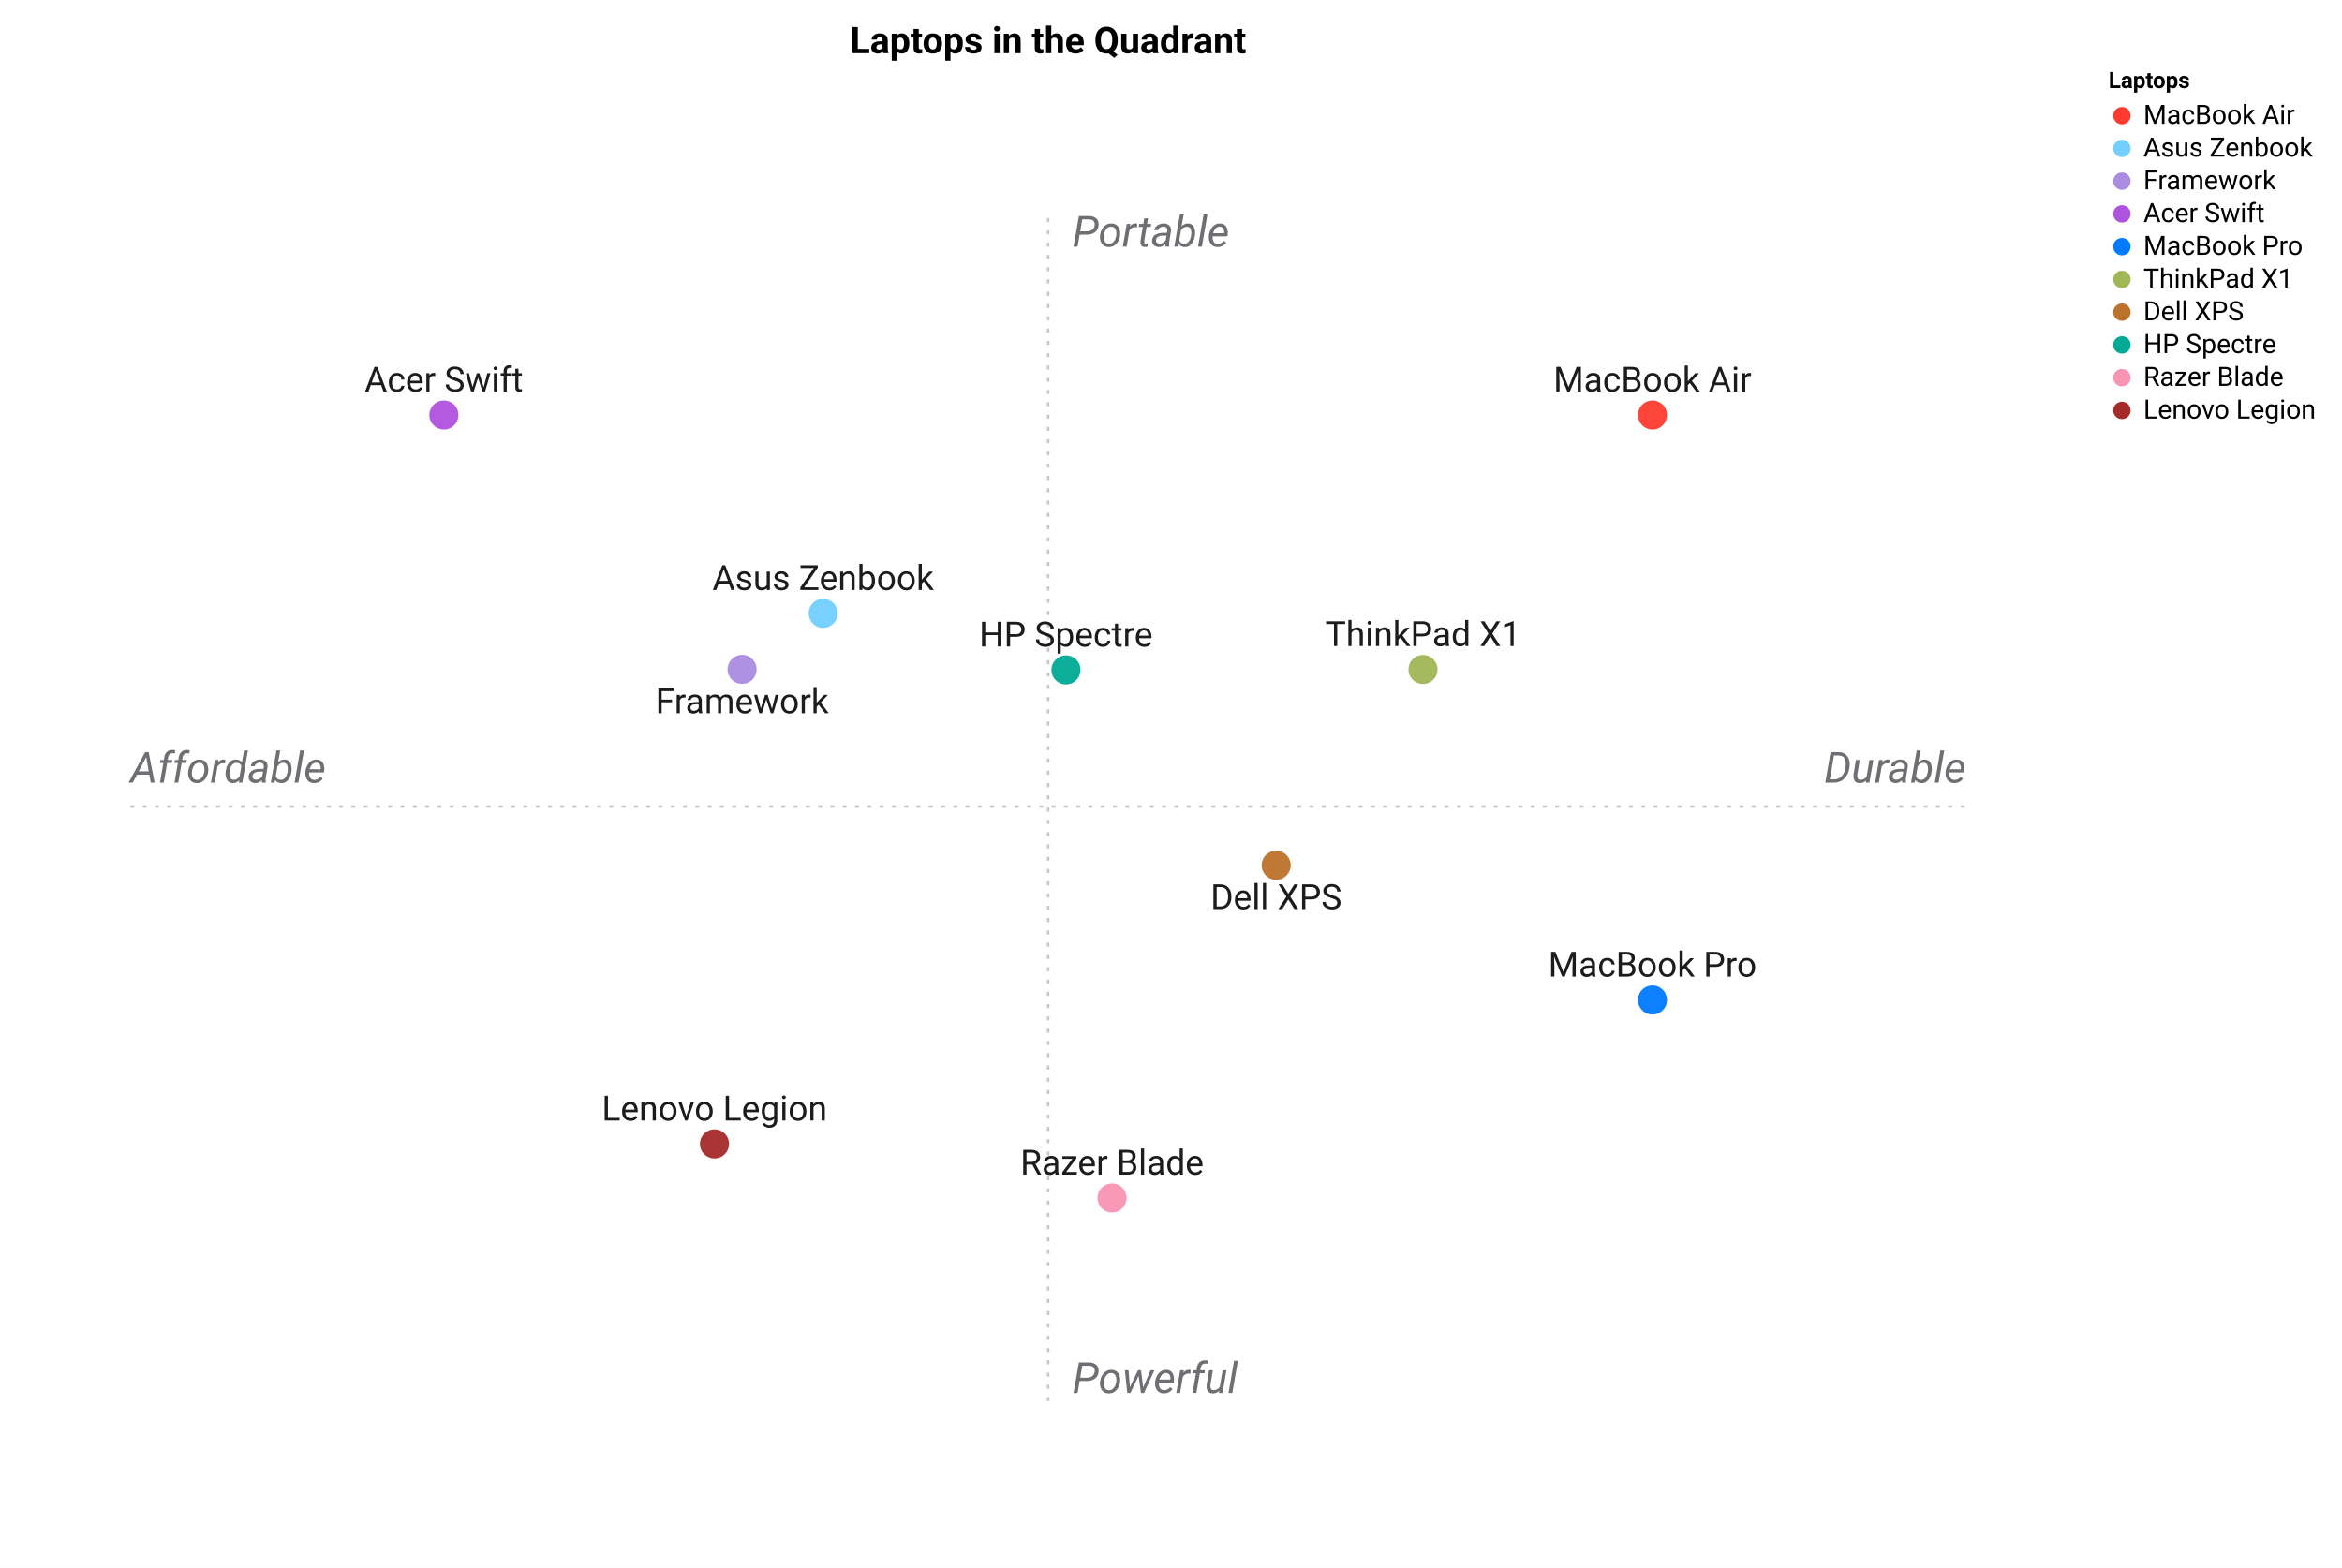
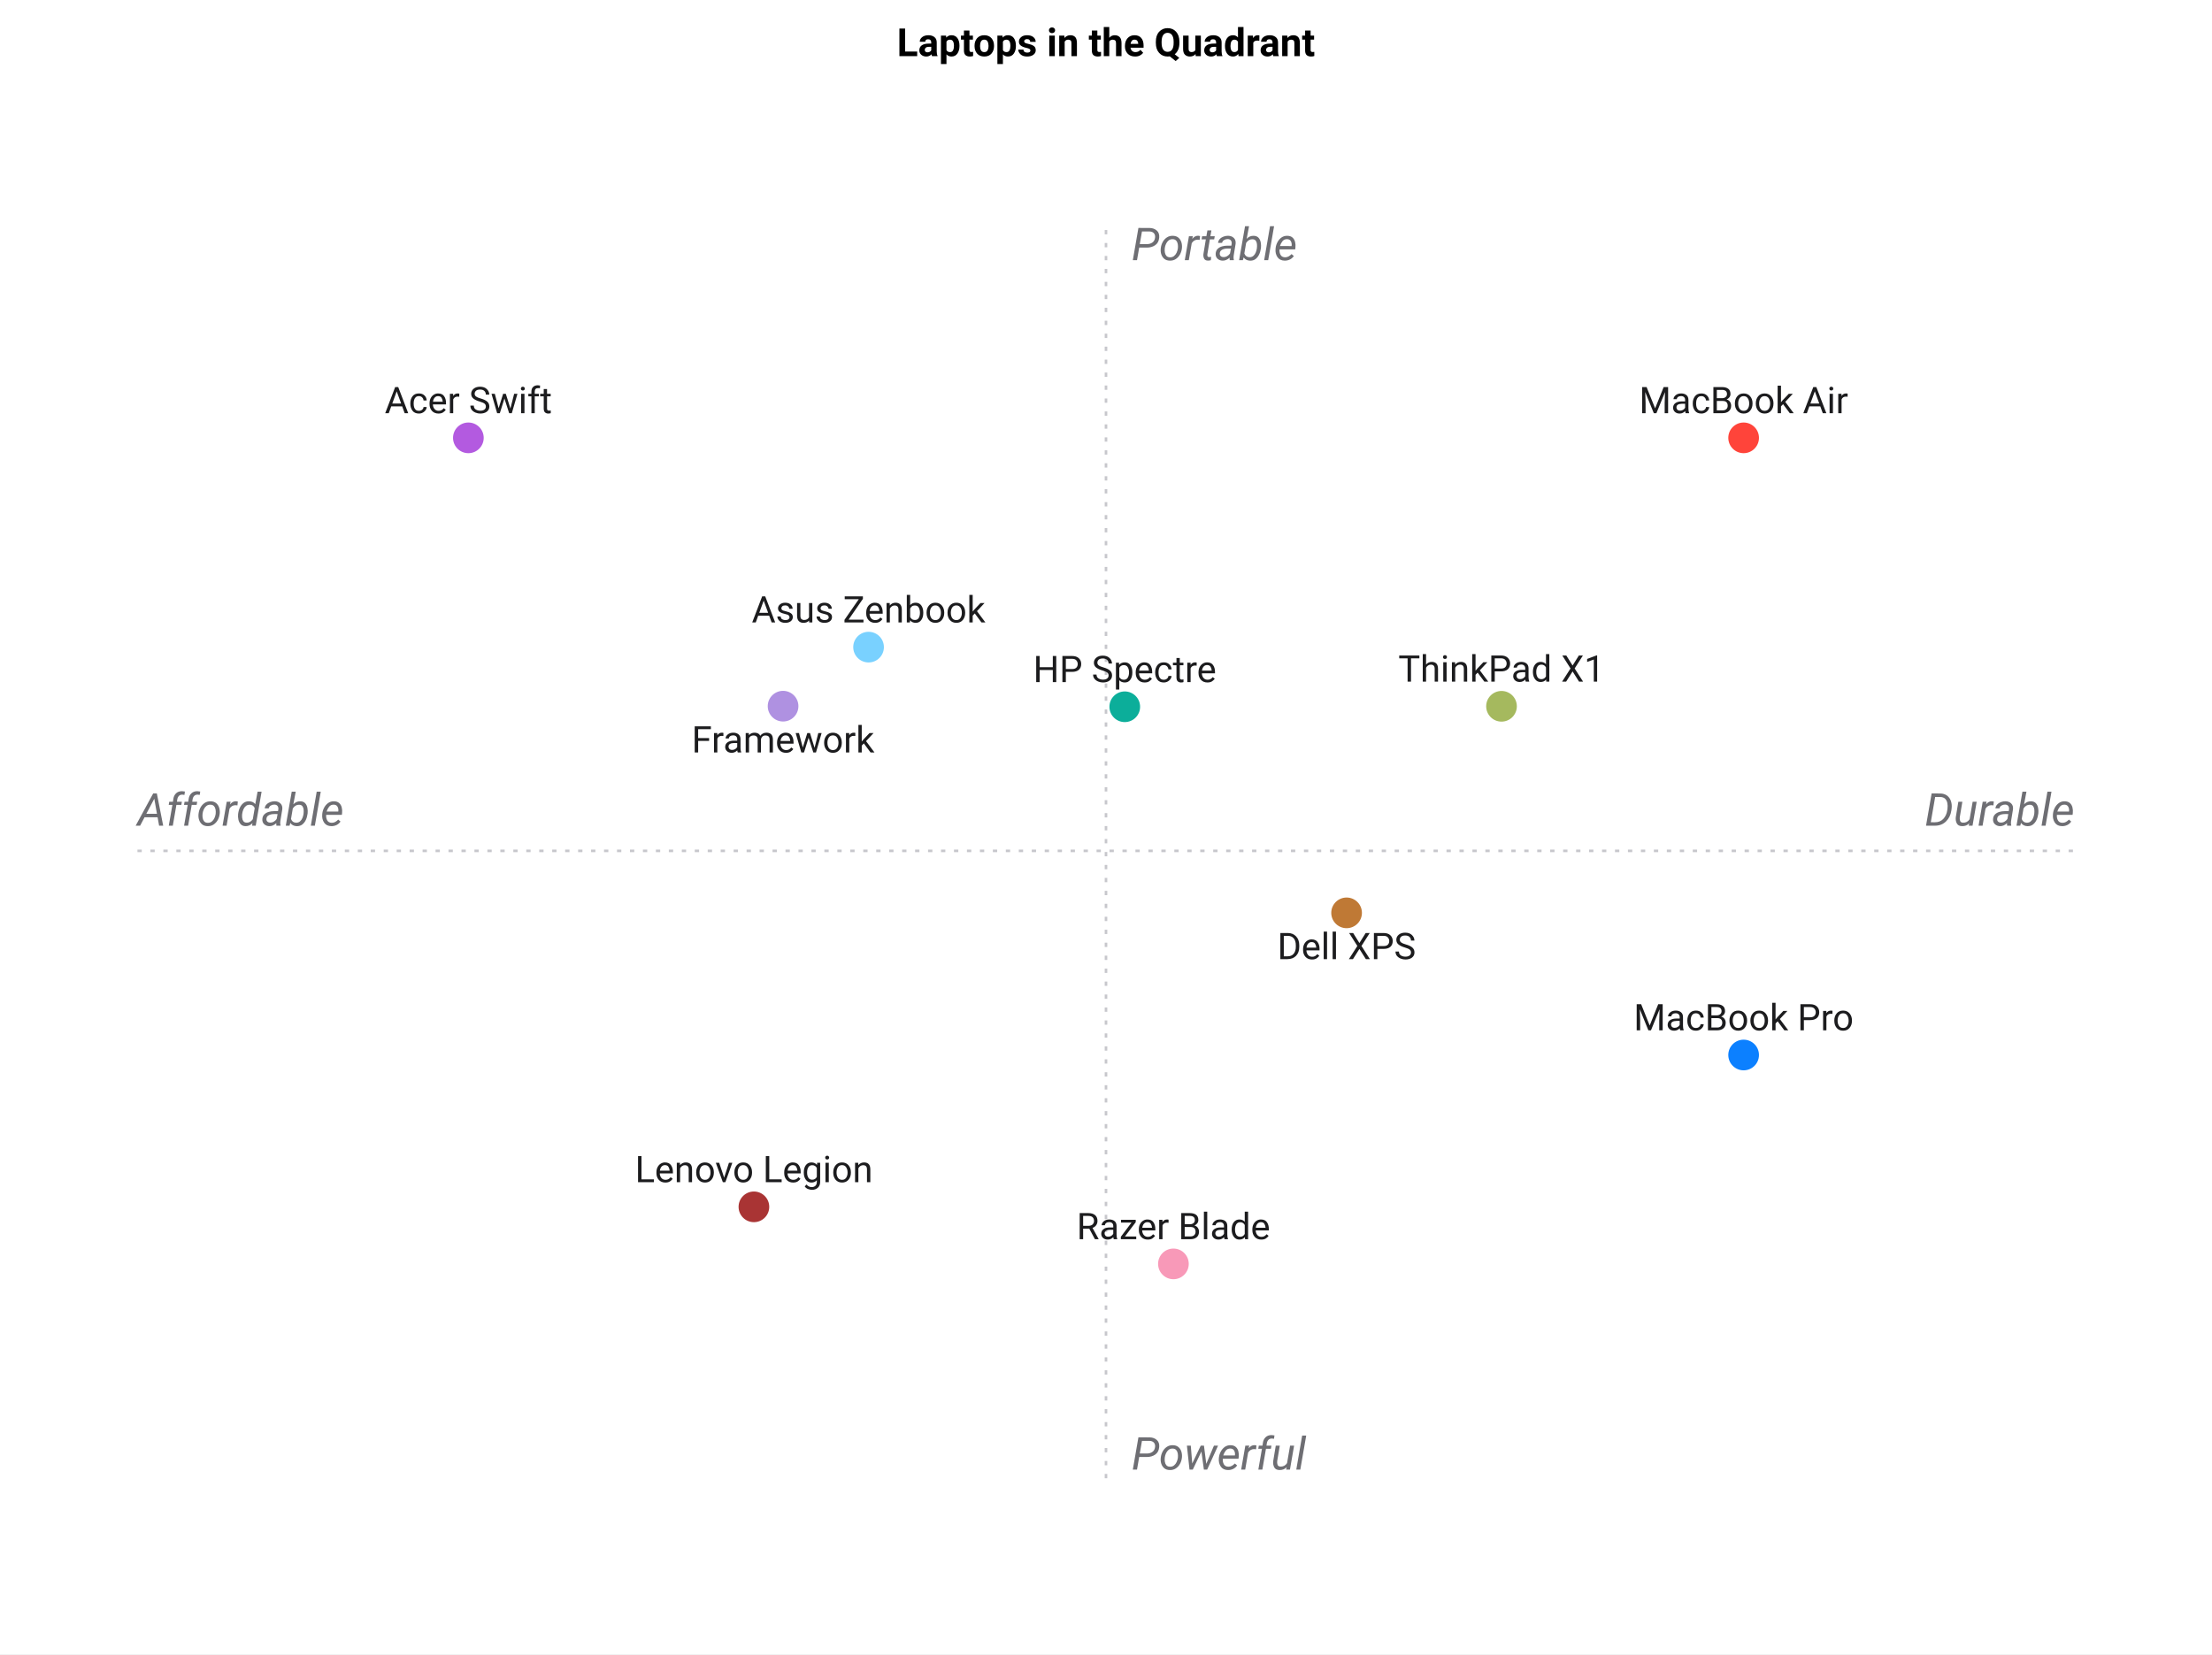
- <svg xmlns="http://www.w3.org/2000/svg" version="1.1" class="marks" width="1144" height="766" viewBox="0 0 1144 766">
-   <rect width="1144" height="766" fill="white" />
+ <svg xmlns="http://www.w3.org/2000/svg" version="1.1" class="marks" width="1024" height="766" viewBox="0 0 1024 766">
+   <rect width="1024" height="766" fill="white" />
  <g fill="none" stroke-miterlimit="10" transform="translate(12,34)">
    <g class="mark-group role-frame root" role="graphics-object" aria-roledescription="group mark container">
      <g transform="translate(0,0)">
        <path class="background" aria-hidden="true" d="M0,0h1000v720h-1000Z" />
        <g>
          <g class="mark-group role-axis">
            <g transform="translate(0.5,720.5)">
              <path class="background" aria-hidden="true" d="M0,0h0v0h0Z" pointer-events="none" />
              <g />
              <path class="foreground" aria-hidden="true" d="" pointer-events="none" display="none" />
            </g>
          </g>
          <g class="mark-group role-axis">
            <g transform="translate(0.5,0.5)">
              <path class="background" aria-hidden="true" d="M0,0h0v0h0Z" pointer-events="none" />
              <g />
              <path class="foreground" aria-hidden="true" d="" pointer-events="none" display="none" />
            </g>
          </g>
          <g class="mark-rule role-mark layer_0_marks" role="graphics-symbol" aria-roledescription="rule mark container">
            <line transform="translate(51.62582,360)" x2="896.748" y2="0" stroke="#C7C7CC" stroke-width="1.2" stroke-dasharray="2,4" />
          </g>
          <g class="mark-rule role-mark layer_1_marks" role="graphics-symbol" aria-roledescription="rule mark container">
            <line transform="translate(500,650.512)" x2="0" y2="-581.024" stroke="#C7C7CC" stroke-width="1.2" stroke-dasharray="2,4" />
          </g>
          <g class="mark-text role-mark layer_2_marks" role="graphics-object" aria-roledescription="text mark container">
            <text aria-label="x: 3.58699341632; y: 0.106251194232; t: Durable" role="graphics-symbol" aria-roledescription="text mark" text-anchor="end" transform="translate(948.3742,348.3499)" font-family="Roboto, -apple-system, Helvetica, Arial, sans-serif" font-size="21px" font-style="italic" fill="#6E6E73">Durable</text>
          </g>
          <g class="mark-text role-mark layer_3_marks" role="graphics-object" aria-roledescription="text mark container">
            <text aria-label="x: −3.58699341632; y: 0.106251194232; t: Affordable" role="graphics-symbol" aria-roledescription="text mark" text-anchor="start" transform="translate(51.62582,348.3499)" font-family="Roboto, -apple-system, Helvetica, Arial, sans-serif" font-size="21px" font-style="italic" fill="#6E6E73">Affordable</text>
          </g>
          <g class="mark-text role-mark layer_4_marks" role="graphics-object" aria-roledescription="text mark container">
            <text aria-label="x: 0.0944567061572; y: 4.03488910096; t: Portable" role="graphics-symbol" aria-roledescription="text mark" text-anchor="start" transform="translate(511.8071,86.48798)" font-family="Roboto, -apple-system, Helvetica, Arial, sans-serif" font-size="21px" font-style="italic" fill="#6E6E73">Portable</text>
          </g>
          <g class="mark-text role-mark layer_5_marks" role="graphics-object" aria-roledescription="text mark container">
            <text aria-label="x: 0.0944567061572; y: −4.03488910096; t: Powerful" role="graphics-symbol" aria-roledescription="text mark" text-anchor="start" transform="translate(511.8071,646.512)" font-family="Roboto, -apple-system, Helvetica, Arial, sans-serif" font-size="21px" font-style="italic" fill="#6E6E73">Powerful</text>
          </g>
          <g class="mark-symbol role-mark layer_6_marks" role="graphics-object" aria-roledescription="symbol mark container">
            <path aria-label="axis1: 2.36141765393; axis2: 2.6562798558; name: MacBook Air; role: best" role="graphics-symbol" aria-roledescription="point" transform="translate(795.1772,168.7479)" d="M7.599,0A7.599,7.599,0,1,1,-7.599,0A7.599,7.599,0,1,1,7.599,0" fill="#FF3B30" stroke="white" stroke-width="1" opacity="0.95" />
            <path aria-label="axis1: 2.36141765393; axis2: −1.3128590523; name: MacBook Pro; role: right" role="graphics-symbol" aria-roledescription="point" transform="translate(795.1772,454.5259)" d="M7.599,0A7.599,7.599,0,1,1,-7.599,0A7.599,7.599,0,1,1,7.599,0" fill="#007AFF" stroke="white" stroke-width="1" opacity="0.95" />
            <path aria-label="axis1: 0.891017075815; axis2: −0.398686785894; name: Dell XPS; role: competitor" role="graphics-symbol" aria-roledescription="point" transform="translate(611.3771,388.7054)" d="M7.599,0A7.599,7.599,0,1,1,-7.599,0A7.599,7.599,0,1,1,7.599,0" fill="#BC722B" stroke="white" stroke-width="1" opacity="0.95" />
            <path aria-label="axis1: 1.46476513965; axis2: 0.929817954976; name: ThinkPad X1; role: competitor" role="graphics-symbol" aria-roledescription="point" transform="translate(683.0956,293.0531)" d="M7.599,0A7.599,7.599,0,1,1,-7.599,0A7.599,7.599,0,1,1,7.599,0" fill="#A1B656" stroke="white" stroke-width="1" opacity="0.95" />
            <path aria-label="axis1: −1.19593665125; axis2: 0.930578139808; name: Framework; role: competitor" role="graphics-symbol" aria-roledescription="point" transform="translate(350.5079,292.9984)" d="M7.599,0A7.599,7.599,0,1,1,-7.599,0A7.599,7.599,0,1,1,7.599,0" fill="#AB8CE0" stroke="white" stroke-width="1" opacity="0.95" />
            <path aria-label="axis1: −0.879314930375; axis2: 1.3103174297; name: Asus Zenbook; role: competitor" role="graphics-symbol" aria-roledescription="point" transform="translate(390.0856,265.6571)" d="M7.599,0A7.599,7.599,0,1,1,-7.599,0A7.599,7.599,0,1,1,7.599,0" fill="#72CFFF" stroke="white" stroke-width="1" opacity="0.95" />
            <path aria-label="axis1: 0.0694736273355; axis2: 0.926754525269; name: HP Spectre; role: competitor" role="graphics-symbol" aria-roledescription="point" transform="translate(508.6842,293.2737)" d="M7.599,0A7.599,7.599,0,1,1,-7.599,0A7.599,7.599,0,1,1,7.599,0" fill="#00AA95" stroke="white" stroke-width="1" opacity="0.95" />
            <path aria-label="axis1: −1.30394986738; axis2: −2.28941445176; name: Lenovo Legion; role: worst" role="graphics-symbol" aria-roledescription="point" transform="translate(337.0063,524.8378)" d="M7.599,0A7.599,7.599,0,1,1,-7.599,0A7.599,7.599,0,1,1,7.599,0" fill="#A52A2A" stroke="white" stroke-width="1" opacity="0.95" />
            <path aria-label="axis1: −2.36141765393; axis2: 2.6562798558; name: Acer Swift; role: top" role="graphics-symbol" aria-roledescription="point" transform="translate(204.8228,168.7479)" d="M7.599,0A7.599,7.599,0,1,1,-7.599,0A7.599,7.599,0,1,1,7.599,0" fill="#AF52DE" stroke="white" stroke-width="1" opacity="0.95" />
            <path aria-label="axis1: 0.249689693847; axis2: −2.6562798558; name: Razer Blade; role: competitor" role="graphics-symbol" aria-roledescription="point" transform="translate(531.2112,551.2521)" d="M7.599,0A7.599,7.599,0,1,1,-7.599,0A7.599,7.599,0,1,1,7.599,0" fill="#F894B4" stroke="white" stroke-width="1" opacity="0.95" />
          </g>
          <g class="mark-text role-mark layer_7_marks" role="graphics-object" aria-roledescription="text mark container">
            <text aria-label="labelx: 2.36141765393; labely: 2.88438354786; label: MacBook Air" role="graphics-symbol" aria-roledescription="text mark" text-anchor="middle" transform="translate(795.1772,157.3244)" font-family="Roboto, -apple-system, Helvetica, Arial, sans-serif" font-size="17px" fill="#1C1C1E">MacBook Air</text>
            <text aria-label="labelx: 2.36141765393; labely: −1.08475536024; label: MacBook Pro" role="graphics-symbol" aria-roledescription="text mark" text-anchor="middle" transform="translate(795.1772,443.1024)" font-family="Roboto, -apple-system, Helvetica, Arial, sans-serif" font-size="17px" fill="#1C1C1E">MacBook Pro</text>
            <text aria-label="labelx: 0.891017075815; labely: −0.626790477954; label: Dell XPS" role="graphics-symbol" aria-roledescription="text mark" text-anchor="middle" transform="translate(611.3771,410.1289)" font-family="Roboto, -apple-system, Helvetica, Arial, sans-serif" font-size="17px" fill="#1C1C1E">Dell XPS</text>
            <text aria-label="labelx: 1.46476513965; labely: 1.15792164704; label: ThinkPad X1" role="graphics-symbol" aria-roledescription="text mark" text-anchor="middle" transform="translate(683.0956,281.6296)" font-family="Roboto, -apple-system, Helvetica, Arial, sans-serif" font-size="17px" fill="#1C1C1E">ThinkPad X1</text>
            <text aria-label="labelx: −1.19593665125; labely: 0.702474447748; label: Framework" role="graphics-symbol" aria-roledescription="text mark" text-anchor="middle" transform="translate(350.5079,314.4218)" font-family="Roboto, -apple-system, Helvetica, Arial, sans-serif" font-size="17px" fill="#1C1C1E">Framework</text>
            <text aria-label="labelx: −0.879314930375; labely: 1.53842112176; label: Asus Zenbook" role="graphics-symbol" aria-roledescription="text mark" text-anchor="middle" transform="translate(390.0856,254.2337)" font-family="Roboto, -apple-system, Helvetica, Arial, sans-serif" font-size="17px" fill="#1C1C1E">Asus Zenbook</text>
            <text aria-label="labelx: 0.0694736273355; labely: 1.15485821733; label: HP Spectre" role="graphics-symbol" aria-roledescription="text mark" text-anchor="middle" transform="translate(508.6842,281.8502)" font-family="Roboto, -apple-system, Helvetica, Arial, sans-serif" font-size="17px" fill="#1C1C1E">HP Spectre</text>
            <text aria-label="labelx: −1.30394986738; labely: −2.06131075971; label: Lenovo Legion" role="graphics-symbol" aria-roledescription="text mark" text-anchor="middle" transform="translate(337.0063,513.4144)" font-family="Roboto, -apple-system, Helvetica, Arial, sans-serif" font-size="17px" fill="#1C1C1E">Lenovo Legion</text>
            <text aria-label="labelx: −2.36141765393; labely: 2.88438354786; label: Acer Swift" role="graphics-symbol" aria-roledescription="text mark" text-anchor="middle" transform="translate(204.8228,157.3244)" font-family="Roboto, -apple-system, Helvetica, Arial, sans-serif" font-size="17px" fill="#1C1C1E">Acer Swift</text>
            <text aria-label="labelx: 0.249689693847; labely: −2.42817616374; label: Razer Blade" role="graphics-symbol" aria-roledescription="text mark" text-anchor="middle" transform="translate(531.2112,539.8287)" font-family="Roboto, -apple-system, Helvetica, Arial, sans-serif" font-size="17px" fill="#1C1C1E">Razer Blade</text>
          </g>
-           <g class="mark-group role-legend" role="graphics-symbol" aria-roledescription="legend" aria-label="Symbol legend titled 'Laptops' for fill color with 10 values: MacBook Air, Asus Zenbook, Framework, Acer Swift, MacBook Pro, ending with Lenovo Legion">
-             <g transform="translate(1018,0)">
-               <path class="background" aria-hidden="true" d="M0,0h102v174h-102Z" pointer-events="none" />
-               <g>
-                 <g class="mark-group role-legend-entry">
-                   <g transform="translate(0,16)">
-                     <path class="background" aria-hidden="true" d="M0,0h0v0h0Z" pointer-events="none" />
-                     <g>
-                       <g class="mark-group role-scope" role="graphics-object" aria-roledescription="group mark container">
-                         <g transform="translate(0,0)">
-                           <path class="background" aria-hidden="true" d="M0,0h101.125v13.5h-101.125Z" pointer-events="none" opacity="1" />
-                           <g>
-                             <g class="mark-symbol role-legend-symbol" pointer-events="none">
-                               <path transform="translate(6.5,6.5)" d="M5,0A5,5,0,1,1,-5,0A5,5,0,1,1,5,0" fill="#FF3B30" stroke="white" stroke-width="1.5" opacity="1" />
-                             </g>
-                             <g class="mark-text role-legend-label" pointer-events="none">
-                               <text text-anchor="start" transform="translate(17,10.5)" font-family="Roboto, -apple-system, Helvetica, Arial, sans-serif" font-size="13px" fill="#000" opacity="1">MacBook Air</text>
-                             </g>
-                           </g>
-                           <path class="foreground" aria-hidden="true" d="" pointer-events="none" display="none" />
-                         </g>
-                         <g transform="translate(0,16)">
-                           <path class="background" aria-hidden="true" d="M0,0h101.125v13.5h-101.125Z" pointer-events="none" opacity="1" />
-                           <g>
-                             <g class="mark-symbol role-legend-symbol" pointer-events="none">
-                               <path transform="translate(6.5,6.5)" d="M5,0A5,5,0,1,1,-5,0A5,5,0,1,1,5,0" fill="#72CFFF" stroke="white" stroke-width="1.5" opacity="1" />
-                             </g>
-                             <g class="mark-text role-legend-label" pointer-events="none">
-                               <text text-anchor="start" transform="translate(17,10.5)" font-family="Roboto, -apple-system, Helvetica, Arial, sans-serif" font-size="13px" fill="#000" opacity="1">Asus Zenbook</text>
-                             </g>
-                           </g>
-                           <path class="foreground" aria-hidden="true" d="" pointer-events="none" display="none" />
-                         </g>
-                         <g transform="translate(0,32)">
-                           <path class="background" aria-hidden="true" d="M0,0h101.125v13.5h-101.125Z" pointer-events="none" opacity="1" />
-                           <g>
-                             <g class="mark-symbol role-legend-symbol" pointer-events="none">
-                               <path transform="translate(6.5,6.5)" d="M5,0A5,5,0,1,1,-5,0A5,5,0,1,1,5,0" fill="#AB8CE0" stroke="white" stroke-width="1.5" opacity="1" />
-                             </g>
-                             <g class="mark-text role-legend-label" pointer-events="none">
-                               <text text-anchor="start" transform="translate(17,10.5)" font-family="Roboto, -apple-system, Helvetica, Arial, sans-serif" font-size="13px" fill="#000" opacity="1">Framework</text>
-                             </g>
-                           </g>
-                           <path class="foreground" aria-hidden="true" d="" pointer-events="none" display="none" />
-                         </g>
-                         <g transform="translate(0,48)">
-                           <path class="background" aria-hidden="true" d="M0,0h101.125v13.5h-101.125Z" pointer-events="none" opacity="1" />
-                           <g>
-                             <g class="mark-symbol role-legend-symbol" pointer-events="none">
-                               <path transform="translate(6.5,6.5)" d="M5,0A5,5,0,1,1,-5,0A5,5,0,1,1,5,0" fill="#AF52DE" stroke="white" stroke-width="1.5" opacity="1" />
-                             </g>
-                             <g class="mark-text role-legend-label" pointer-events="none">
-                               <text text-anchor="start" transform="translate(17,10.5)" font-family="Roboto, -apple-system, Helvetica, Arial, sans-serif" font-size="13px" fill="#000" opacity="1">Acer Swift</text>
-                             </g>
-                           </g>
-                           <path class="foreground" aria-hidden="true" d="" pointer-events="none" display="none" />
-                         </g>
-                         <g transform="translate(0,64)">
-                           <path class="background" aria-hidden="true" d="M0,0h101.125v13.5h-101.125Z" pointer-events="none" opacity="1" />
-                           <g>
-                             <g class="mark-symbol role-legend-symbol" pointer-events="none">
-                               <path transform="translate(6.5,6.5)" d="M5,0A5,5,0,1,1,-5,0A5,5,0,1,1,5,0" fill="#007AFF" stroke="white" stroke-width="1.5" opacity="1" />
-                             </g>
-                             <g class="mark-text role-legend-label" pointer-events="none">
-                               <text text-anchor="start" transform="translate(17,10.5)" font-family="Roboto, -apple-system, Helvetica, Arial, sans-serif" font-size="13px" fill="#000" opacity="1">MacBook Pro</text>
-                             </g>
-                           </g>
-                           <path class="foreground" aria-hidden="true" d="" pointer-events="none" display="none" />
-                         </g>
-                         <g transform="translate(0,80)">
-                           <path class="background" aria-hidden="true" d="M0,0h101.125v13.5h-101.125Z" pointer-events="none" opacity="1" />
-                           <g>
-                             <g class="mark-symbol role-legend-symbol" pointer-events="none">
-                               <path transform="translate(6.5,6.5)" d="M5,0A5,5,0,1,1,-5,0A5,5,0,1,1,5,0" fill="#A1B656" stroke="white" stroke-width="1.5" opacity="1" />
-                             </g>
-                             <g class="mark-text role-legend-label" pointer-events="none">
-                               <text text-anchor="start" transform="translate(17,10.5)" font-family="Roboto, -apple-system, Helvetica, Arial, sans-serif" font-size="13px" fill="#000" opacity="1">ThinkPad X1</text>
-                             </g>
-                           </g>
-                           <path class="foreground" aria-hidden="true" d="" pointer-events="none" display="none" />
-                         </g>
-                         <g transform="translate(0,96)">
-                           <path class="background" aria-hidden="true" d="M0,0h101.125v13.5h-101.125Z" pointer-events="none" opacity="1" />
-                           <g>
-                             <g class="mark-symbol role-legend-symbol" pointer-events="none">
-                               <path transform="translate(6.5,6.5)" d="M5,0A5,5,0,1,1,-5,0A5,5,0,1,1,5,0" fill="#BC722B" stroke="white" stroke-width="1.5" opacity="1" />
-                             </g>
-                             <g class="mark-text role-legend-label" pointer-events="none">
-                               <text text-anchor="start" transform="translate(17,10.5)" font-family="Roboto, -apple-system, Helvetica, Arial, sans-serif" font-size="13px" fill="#000" opacity="1">Dell XPS</text>
-                             </g>
-                           </g>
-                           <path class="foreground" aria-hidden="true" d="" pointer-events="none" display="none" />
-                         </g>
-                         <g transform="translate(0,112)">
-                           <path class="background" aria-hidden="true" d="M0,0h101.125v13.5h-101.125Z" pointer-events="none" opacity="1" />
-                           <g>
-                             <g class="mark-symbol role-legend-symbol" pointer-events="none">
-                               <path transform="translate(6.5,6.5)" d="M5,0A5,5,0,1,1,-5,0A5,5,0,1,1,5,0" fill="#00AA95" stroke="white" stroke-width="1.5" opacity="1" />
-                             </g>
-                             <g class="mark-text role-legend-label" pointer-events="none">
-                               <text text-anchor="start" transform="translate(17,10.5)" font-family="Roboto, -apple-system, Helvetica, Arial, sans-serif" font-size="13px" fill="#000" opacity="1">HP Spectre</text>
-                             </g>
-                           </g>
-                           <path class="foreground" aria-hidden="true" d="" pointer-events="none" display="none" />
-                         </g>
-                         <g transform="translate(0,128)">
-                           <path class="background" aria-hidden="true" d="M0,0h101.125v13.5h-101.125Z" pointer-events="none" opacity="1" />
-                           <g>
-                             <g class="mark-symbol role-legend-symbol" pointer-events="none">
-                               <path transform="translate(6.5,6.5)" d="M5,0A5,5,0,1,1,-5,0A5,5,0,1,1,5,0" fill="#F894B4" stroke="white" stroke-width="1.5" opacity="1" />
-                             </g>
-                             <g class="mark-text role-legend-label" pointer-events="none">
-                               <text text-anchor="start" transform="translate(17,10.5)" font-family="Roboto, -apple-system, Helvetica, Arial, sans-serif" font-size="13px" fill="#000" opacity="1">Razer Blade</text>
-                             </g>
-                           </g>
-                           <path class="foreground" aria-hidden="true" d="" pointer-events="none" display="none" />
-                         </g>
-                         <g transform="translate(0,144)">
-                           <path class="background" aria-hidden="true" d="M0,0h101.125v13.5h-101.125Z" pointer-events="none" opacity="1" />
-                           <g>
-                             <g class="mark-symbol role-legend-symbol" pointer-events="none">
-                               <path transform="translate(6.5,6.5)" d="M5,0A5,5,0,1,1,-5,0A5,5,0,1,1,5,0" fill="#A52A2A" stroke="white" stroke-width="1.5" opacity="1" />
-                             </g>
-                             <g class="mark-text role-legend-label" pointer-events="none">
-                               <text text-anchor="start" transform="translate(17,10.5)" font-family="Roboto, -apple-system, Helvetica, Arial, sans-serif" font-size="13px" fill="#000" opacity="1">Lenovo Legion</text>
-                             </g>
-                           </g>
-                           <path class="foreground" aria-hidden="true" d="" pointer-events="none" display="none" />
-                         </g>
-                       </g>
-                     </g>
-                     <path class="foreground" aria-hidden="true" d="" pointer-events="none" display="none" />
-                   </g>
-                 </g>
-                 <g class="mark-text role-legend-title" pointer-events="none">
-                   <text text-anchor="start" transform="translate(0,9)" font-family="Roboto, -apple-system, Helvetica, Arial, sans-serif" font-size="11px" font-weight="bold" fill="#000" opacity="1">Laptops</text>
-                 </g>
-               </g>
-               <path class="foreground" aria-hidden="true" d="" pointer-events="none" display="none" />
-             </g>
-           </g>
          <g class="mark-group role-title">
            <g transform="translate(500,-22)">
              <path class="background" aria-hidden="true" d="M0,0h0v0h0Z" pointer-events="none" />
              <g>
                <g class="mark-text role-title-text" role="graphics-symbol" aria-roledescription="title" aria-label="Title text 'Laptops in the Quadrant'" pointer-events="none">
                  <text text-anchor="middle" transform="translate(0,14)" font-family="Roboto, -apple-system, Helvetica, Arial, sans-serif" font-size="18px" font-weight="bold" fill="#000" opacity="1">Laptops in the Quadrant</text>
                </g>
              </g>
              <path class="foreground" aria-hidden="true" d="" pointer-events="none" display="none" />
            </g>
          </g>
        </g>
        <path class="foreground" aria-hidden="true" d="" display="none" />
      </g>
    </g>
  </g>
</svg>
